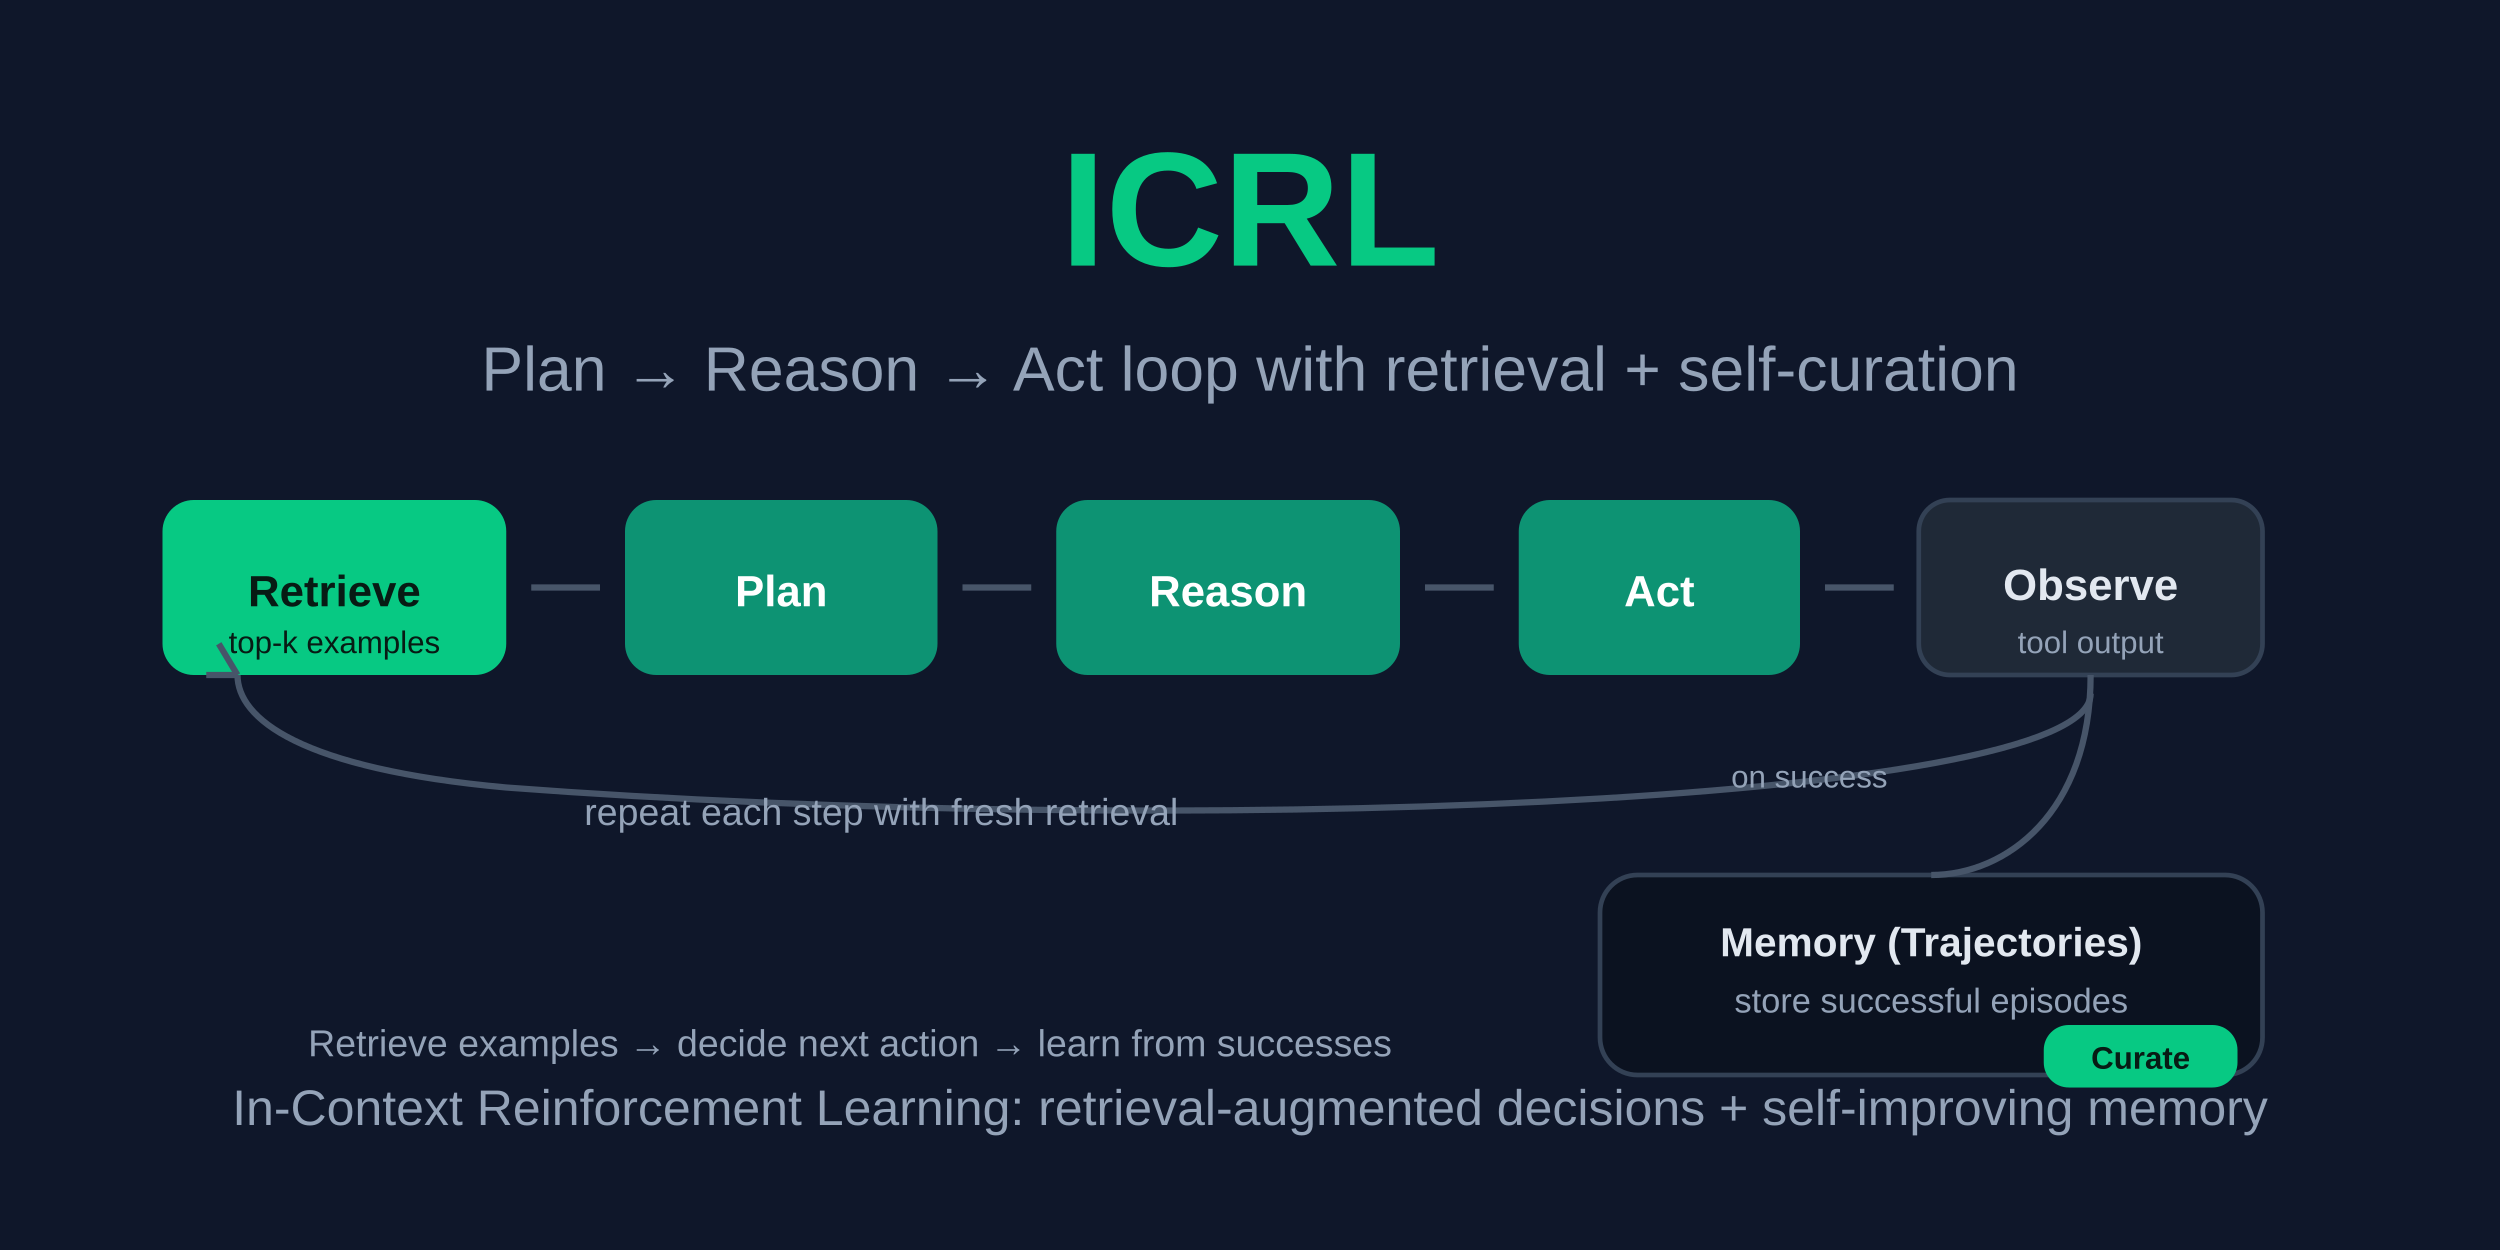
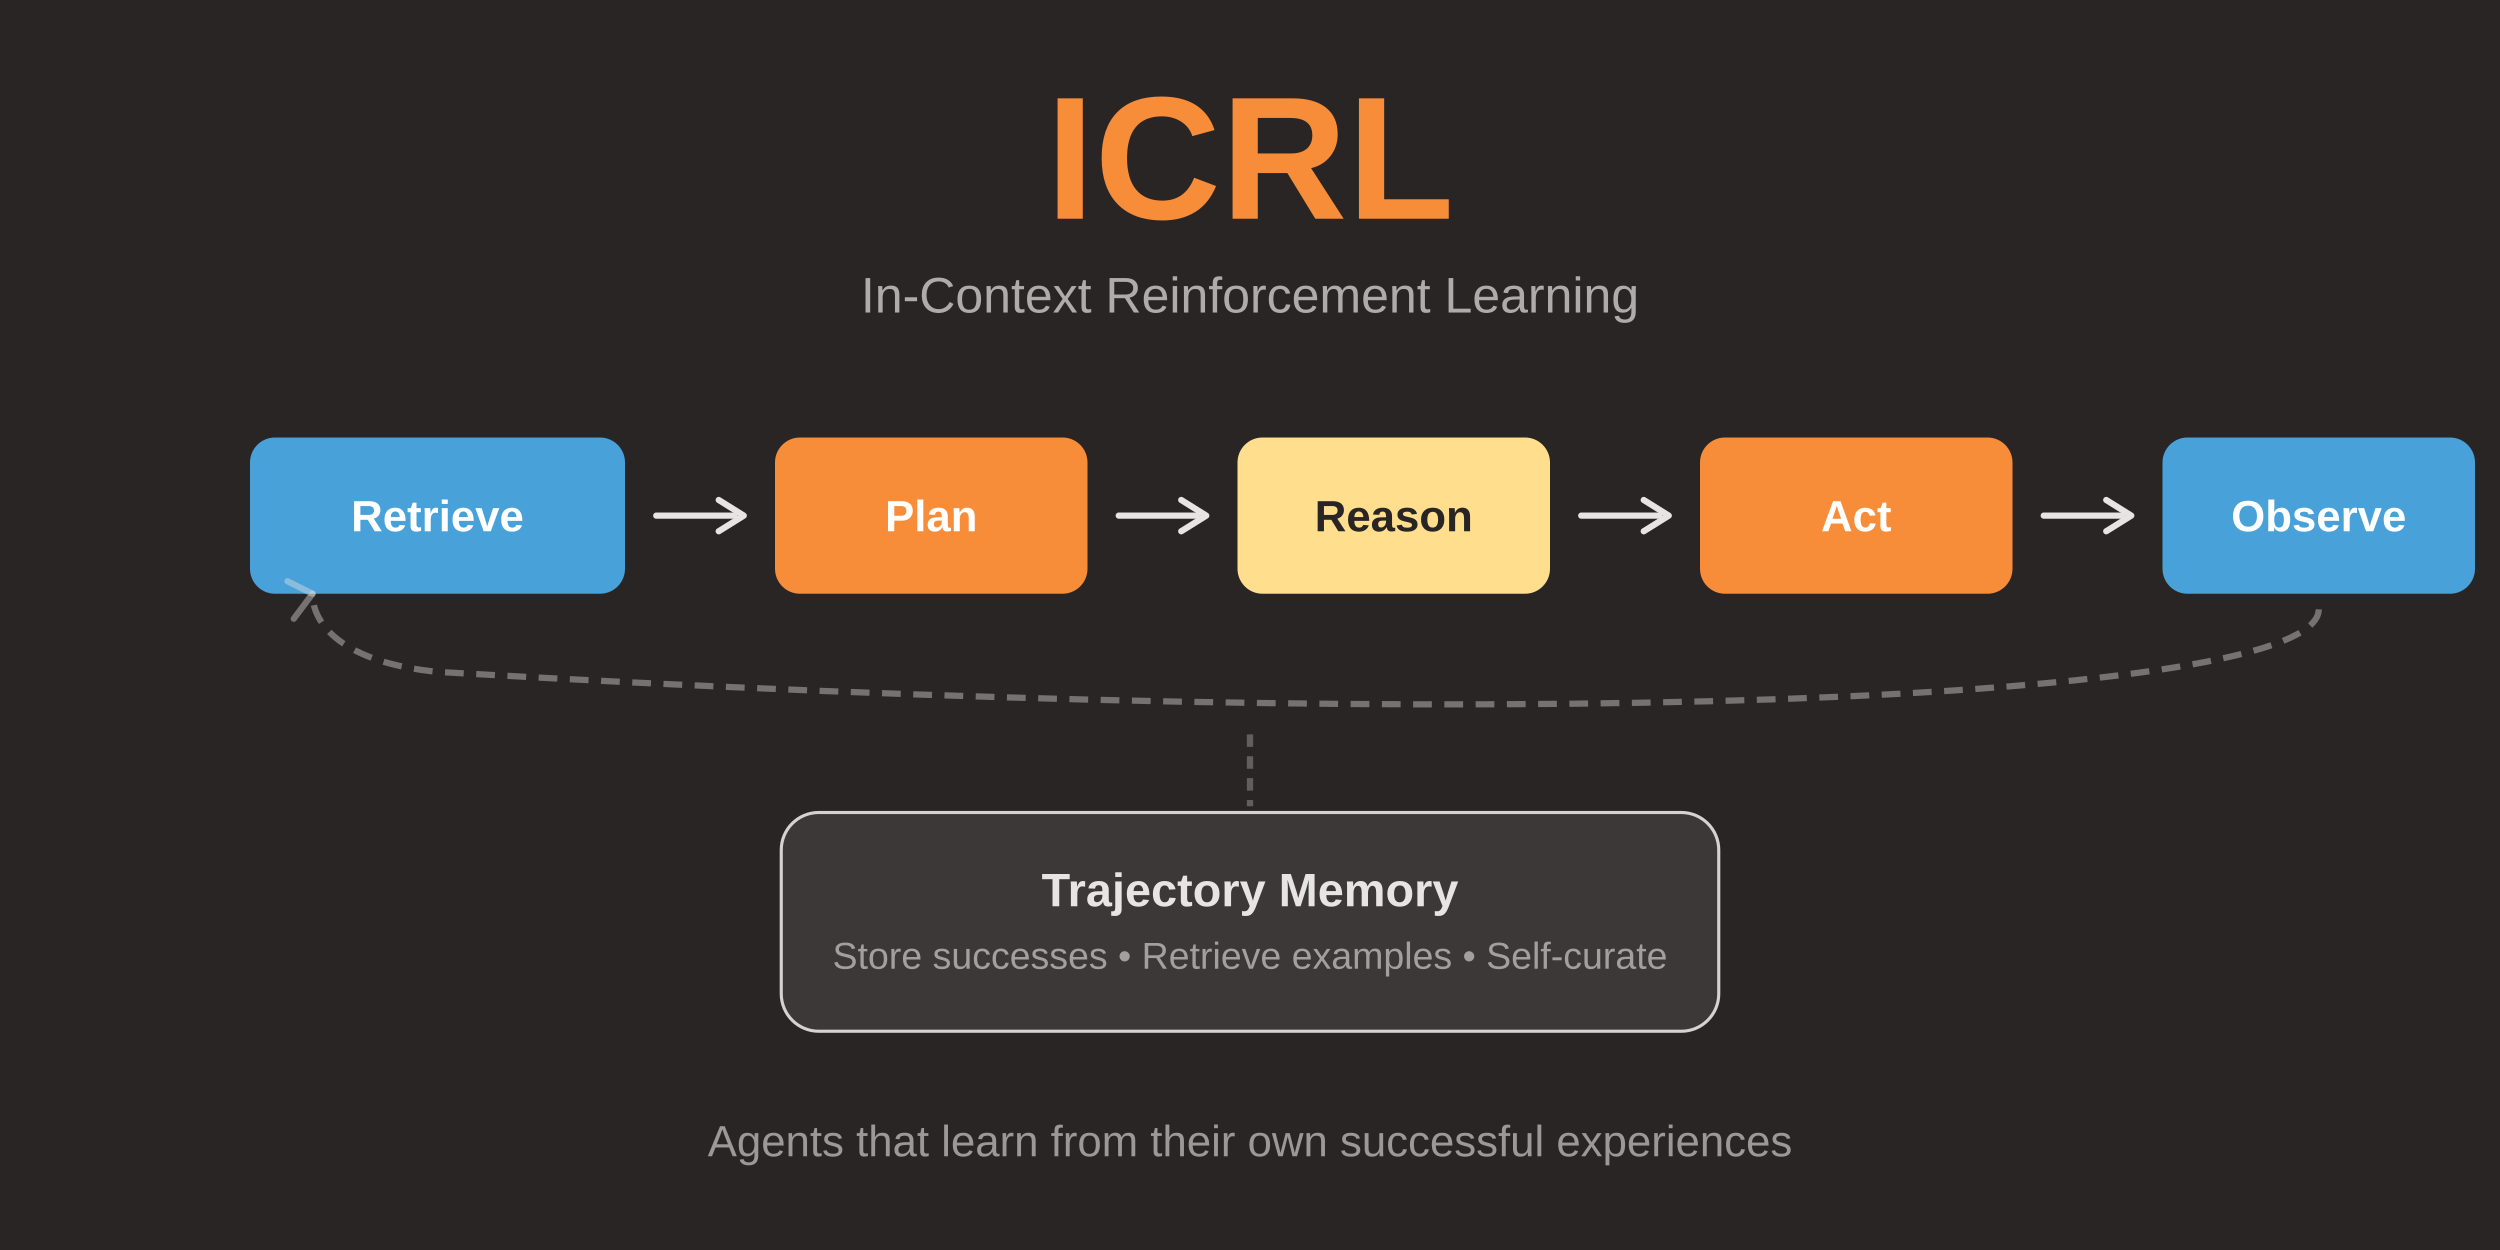
<svg xmlns="http://www.w3.org/2000/svg" width="800" height="400" viewBox="0 0 800 400" fill="none">
-   <rect width="800" height="400" fill="#0f172a" />
-   <text x="400" y="85" font-family="Arial, sans-serif" font-size="52" font-weight="bold" fill="#07C983" text-anchor="middle">ICRL</text>
-   <text x="400" y="125" font-family="Arial, sans-serif" font-size="20" fill="#94a3b8" text-anchor="middle">Plan → Reason → Act loop with retrieval + self-curation</text>
-   <g transform="translate(52, 160)">
-     <rect x="0" y="0" width="110" height="56" rx="10" fill="#07C983" />
-     <text x="55" y="34" font-family="Arial, sans-serif" font-size="14" fill="#071b14" text-anchor="middle" font-weight="bold">Retrieve</text>
-     <text x="55" y="49" font-family="Arial, sans-serif" font-size="10" fill="#071b14" text-anchor="middle">top‑k examples</text>
-     <path d="M118 28 L140 28" stroke="#475569" stroke-width="2" />
-     <rect x="148" y="0" width="100" height="56" rx="10" fill="#0D9373" />
-     <text x="198" y="34" font-family="Arial, sans-serif" font-size="14" fill="white" text-anchor="middle" font-weight="bold">Plan</text>
-     <path d="M256 28 L278 28" stroke="#475569" stroke-width="2" />
-     <rect x="286" y="0" width="110" height="56" rx="10" fill="#0D9373" />
-     <text x="341" y="34" font-family="Arial, sans-serif" font-size="14" fill="white" text-anchor="middle" font-weight="bold">Reason</text>
-     <path d="M404 28 L426 28" stroke="#475569" stroke-width="2" />
-     <rect x="434" y="0" width="90" height="56" rx="10" fill="#0D9373" />
-     <text x="479" y="34" font-family="Arial, sans-serif" font-size="14" fill="white" text-anchor="middle" font-weight="bold">Act</text>
-     <path d="M532 28 L554 28" stroke="#475569" stroke-width="2" />
-     <rect x="562" y="0" width="110" height="56" rx="10" fill="#1f2937" stroke="#334155" stroke-width="1.5" />
-     <text x="617" y="32" font-family="Arial, sans-serif" font-size="14" fill="#e2e8f0" text-anchor="middle" font-weight="bold">Observe</text>
-     <text x="617" y="49" font-family="Arial, sans-serif" font-size="10" fill="#94a3b8" text-anchor="middle">tool output</text>
-     <path d="M617 62 C617 98 320 108 110 92 C44 86 24 70 24 56" stroke="#475569" stroke-width="2" fill="none" />
-     <path d="M24 56 L18 46" stroke="#475569" stroke-width="2" />
-     <path d="M24 56 L14 56" stroke="#475569" stroke-width="2" />
-     <text x="230" y="104" font-family="Arial, sans-serif" font-size="12" fill="#94a3b8" text-anchor="middle">repeat each step with fresh retrieval</text>
-     <g transform="translate(460, 120)">
-       <rect x="0" y="0" width="212" height="64" rx="12" fill="#0b1220" stroke="#334155" stroke-width="1.5" />
-       <text x="106" y="26" font-family="Arial, sans-serif" font-size="13" fill="#e2e8f0" text-anchor="middle" font-weight="bold">Memory (Trajectories)</text>
-       <text x="106" y="44" font-family="Arial, sans-serif" font-size="11" fill="#94a3b8" text-anchor="middle">store successful episodes</text>
-       <rect x="142" y="48" width="62" height="20" rx="8" fill="#07C983" />
-       <text x="173" y="62" font-family="Arial, sans-serif" font-size="10" fill="#071b14" text-anchor="middle" font-weight="bold">Curate</text>
-       <path d="M157 -64 C157 -20 130 0 106 0" stroke="#475569" stroke-width="2" fill="none" />
-       <text x="92" y="-28" font-family="Arial, sans-serif" font-size="10" fill="#94a3b8" text-anchor="end">on success</text>
-     </g>
-     <text x="220" y="178" font-family="Arial, sans-serif" font-size="12" fill="#94a3b8" text-anchor="middle">Retrieve examples → decide next action → learn from successes</text>
+   <rect width="800" height="400" fill="#292524" />
+   <text x="400" y="70" font-family="Archivo, Arial, sans-serif" font-size="56" font-weight="700" fill="#F88D39" text-anchor="middle">ICRL</text>
+   <text x="400" y="100" font-family="Arial, sans-serif" font-size="16" fill="#E7E5E4" text-anchor="middle" opacity="0.7">In-Context Reinforcement Learning</text>
+   <g transform="translate(80, 140)">
+     <rect x="0" y="0" width="120" height="50" rx="8" fill="#49A1D9" />
+     <text x="60" y="30" font-family="Archivo, Arial, sans-serif" font-size="14" fill="white" text-anchor="middle" font-weight="600">Retrieve</text>
+     <path d="M130 25 L155 25" stroke="#E7E5E4" stroke-width="2" stroke-linecap="round" />
+     <path d="M150 20 L158 25 L150 30" stroke="#E7E5E4" stroke-width="2" fill="none" stroke-linecap="round" stroke-linejoin="round" />
+     <rect x="168" y="0" width="100" height="50" rx="8" fill="#F88D39" />
+     <text x="218" y="30" font-family="Archivo, Arial, sans-serif" font-size="14" fill="white" text-anchor="middle" font-weight="600">Plan</text>
+     <path d="M278 25 L303 25" stroke="#E7E5E4" stroke-width="2" stroke-linecap="round" />
+     <path d="M298 20 L306 25 L298 30" stroke="#E7E5E4" stroke-width="2" fill="none" stroke-linecap="round" stroke-linejoin="round" />
+     <rect x="316" y="0" width="100" height="50" rx="8" fill="#FFDE8E" />
+     <text x="366" y="30" font-family="Archivo, Arial, sans-serif" font-size="14" fill="#292524" text-anchor="middle" font-weight="600">Reason</text>
+     <path d="M426 25 L451 25" stroke="#E7E5E4" stroke-width="2" stroke-linecap="round" />
+     <path d="M446 20 L454 25 L446 30" stroke="#E7E5E4" stroke-width="2" fill="none" stroke-linecap="round" stroke-linejoin="round" />
+     <rect x="464" y="0" width="100" height="50" rx="8" fill="#F88D39" />
+     <text x="514" y="30" font-family="Archivo, Arial, sans-serif" font-size="14" fill="white" text-anchor="middle" font-weight="600">Act</text>
+     <path d="M574 25 L599 25" stroke="#E7E5E4" stroke-width="2" stroke-linecap="round" />
+     <path d="M594 20 L602 25 L594 30" stroke="#E7E5E4" stroke-width="2" fill="none" stroke-linecap="round" stroke-linejoin="round" />
+     <rect x="612" y="0" width="100" height="50" rx="8" fill="#49A1D9" />
+     <text x="662" y="30" font-family="Archivo, Arial, sans-serif" font-size="14" fill="white" text-anchor="middle" font-weight="600">Observe</text>
  </g>
-   <text x="400" y="360" font-family="Arial, sans-serif" font-size="16" fill="#94a3b8" text-anchor="middle">In-Context Reinforcement Learning: retrieval-augmented decisions + self-improving memory</text>
+   <g transform="translate(80, 140)">
+     <path d="M662 55 C662 85 400 95 60 75 C30 72 20 60 20 50" stroke="#E7E5E4" stroke-width="2" fill="none" stroke-dasharray="6 4" opacity="0.4" />
+     <path d="M20 50 L14 58" stroke="#E7E5E4" stroke-width="2" stroke-linecap="round" opacity="0.4" />
+     <path d="M20 50 L12 46" stroke="#E7E5E4" stroke-width="2" stroke-linecap="round" opacity="0.4" />
+   </g>
+   <g transform="translate(250, 260)">
+     <rect x="0" y="0" width="300" height="70" rx="12" fill="#3d3a38" stroke="#E7E5E4" stroke-width="1" opacity="0.9" />
+     <text x="150" y="30" font-family="Archivo, Arial, sans-serif" font-size="15" fill="#E7E5E4" text-anchor="middle" font-weight="600">Trajectory Memory</text>
+     <text x="150" y="50" font-family="Arial, sans-serif" font-size="12" fill="#E7E5E4" text-anchor="middle" opacity="0.6">Store successes • Retrieve examples • Self-curate</text>
+   </g>
+   <path d="M400 235 L400 258" stroke="#E7E5E4" stroke-width="2" stroke-dasharray="4 3" opacity="0.3" />
+   <text x="400" y="370" font-family="Arial, sans-serif" font-size="14" fill="#E7E5E4" text-anchor="middle" opacity="0.6">Agents that learn from their own successful experiences</text>
</svg>
